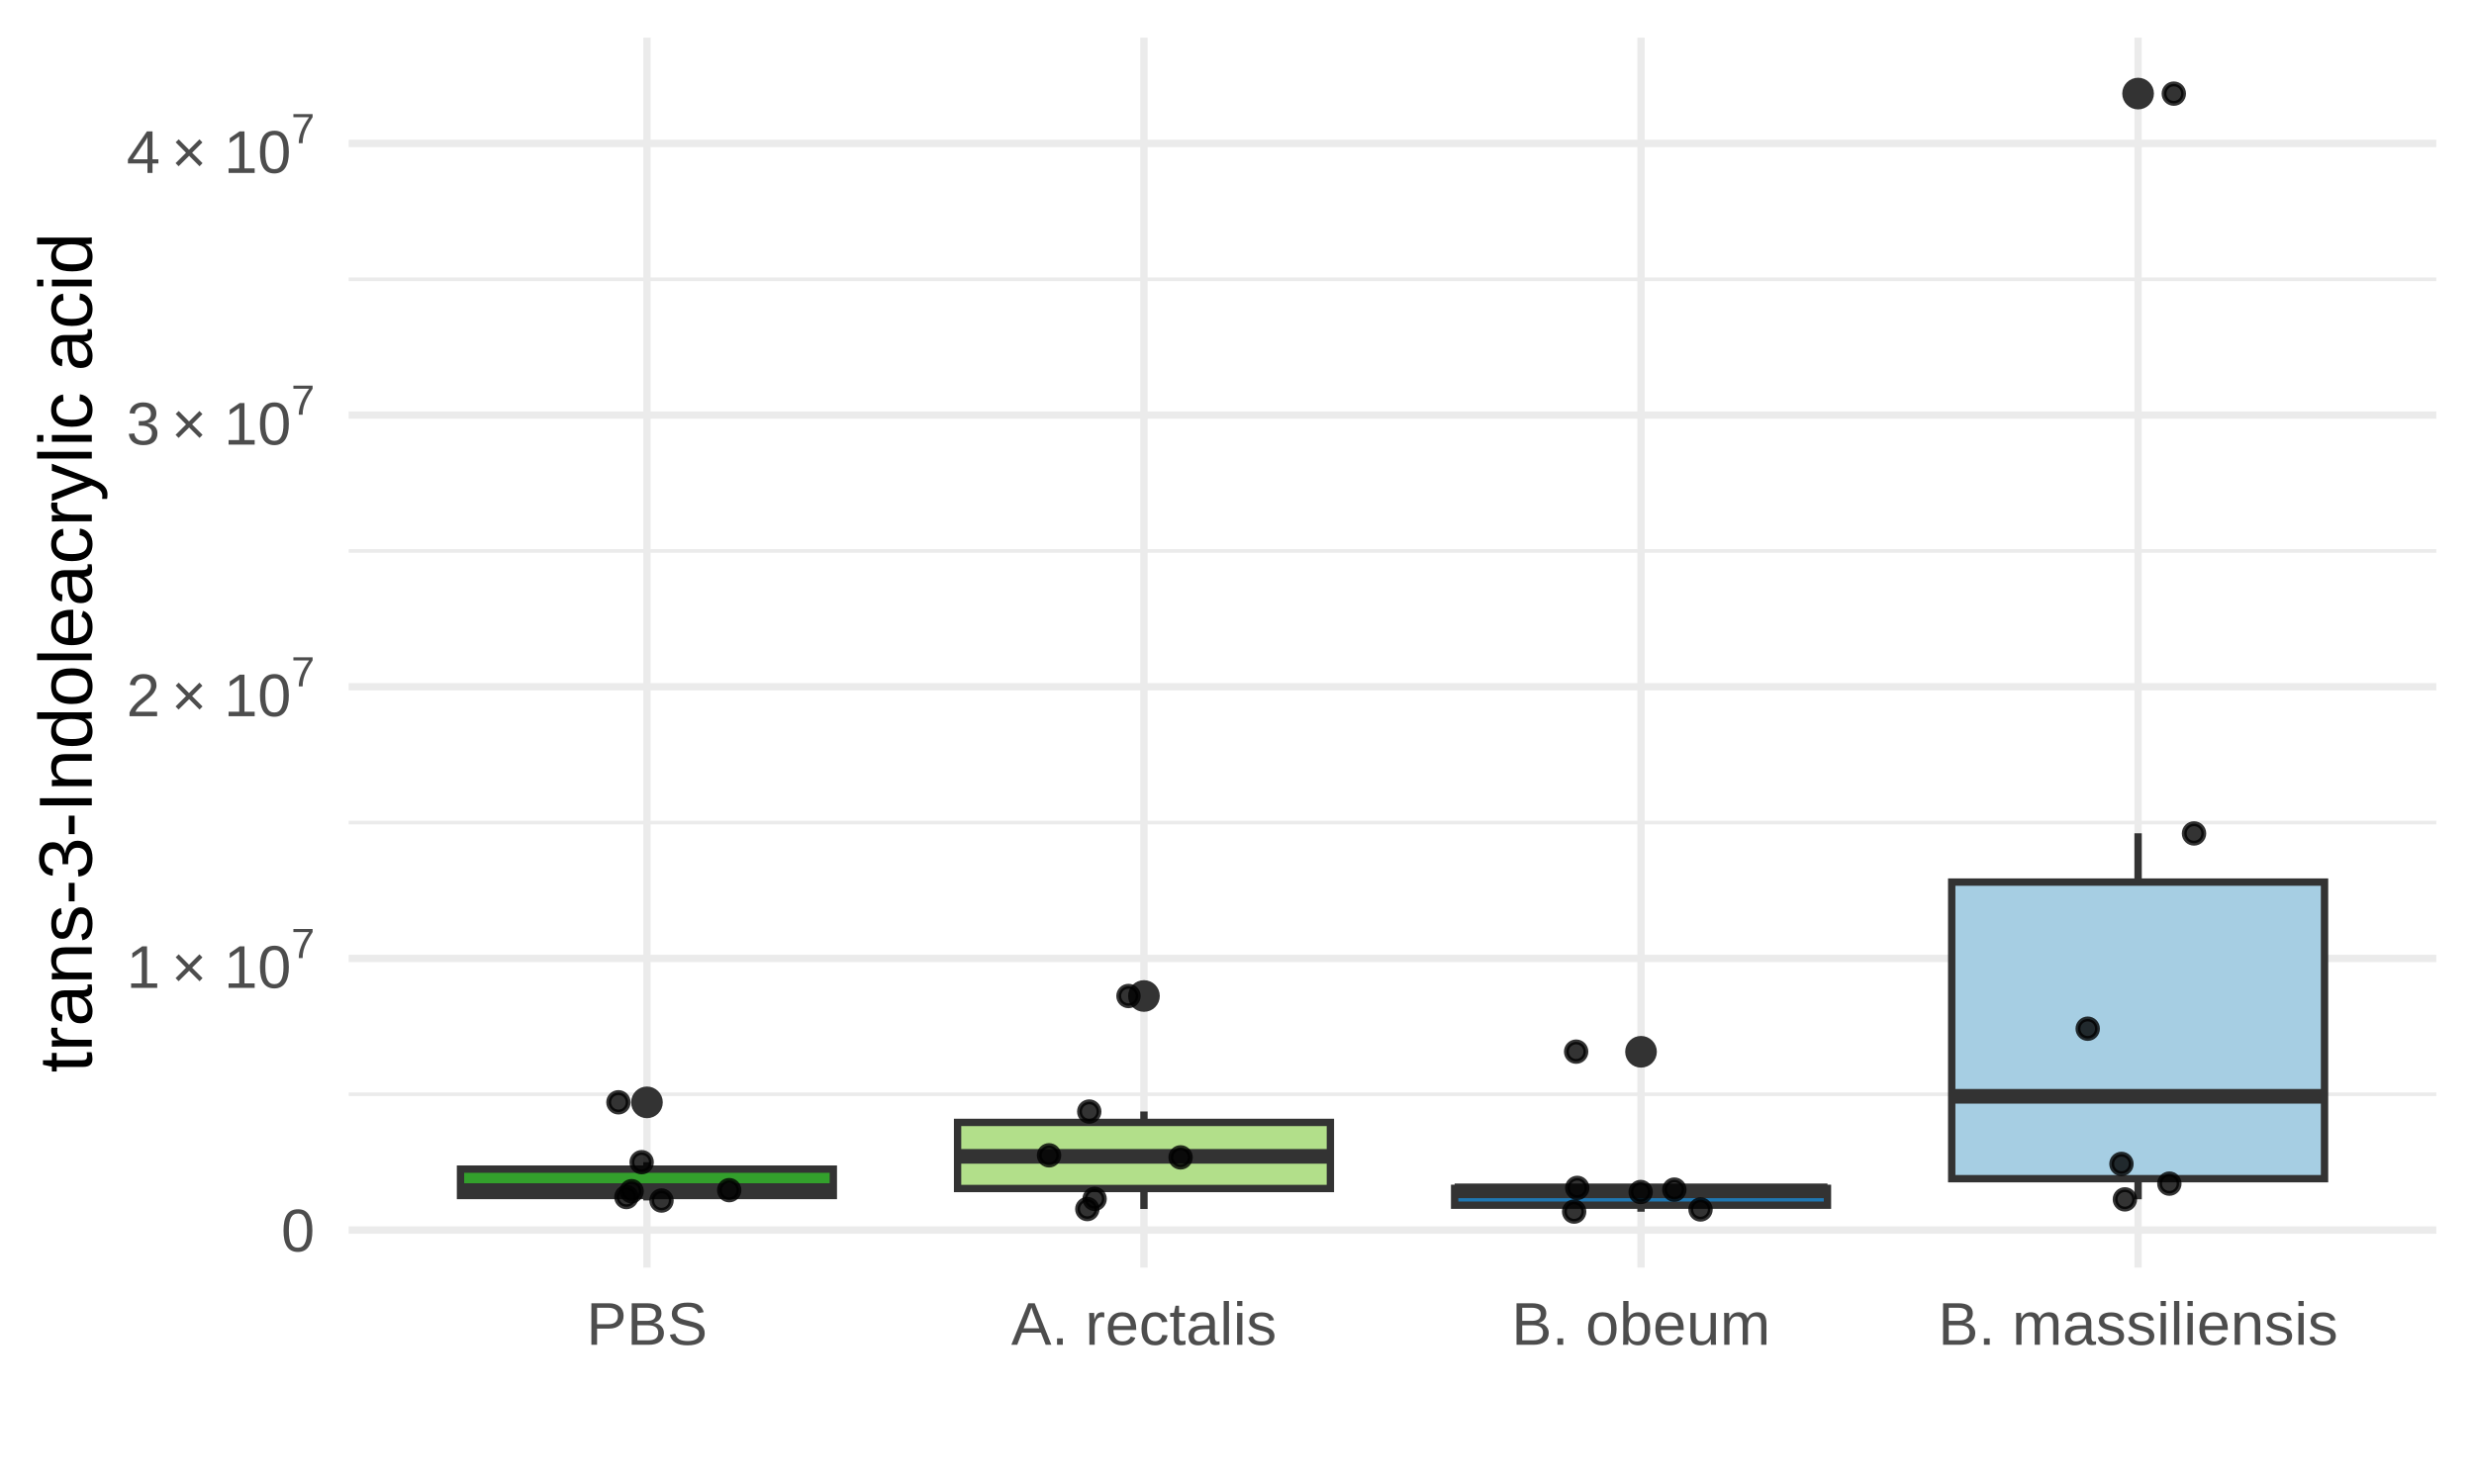
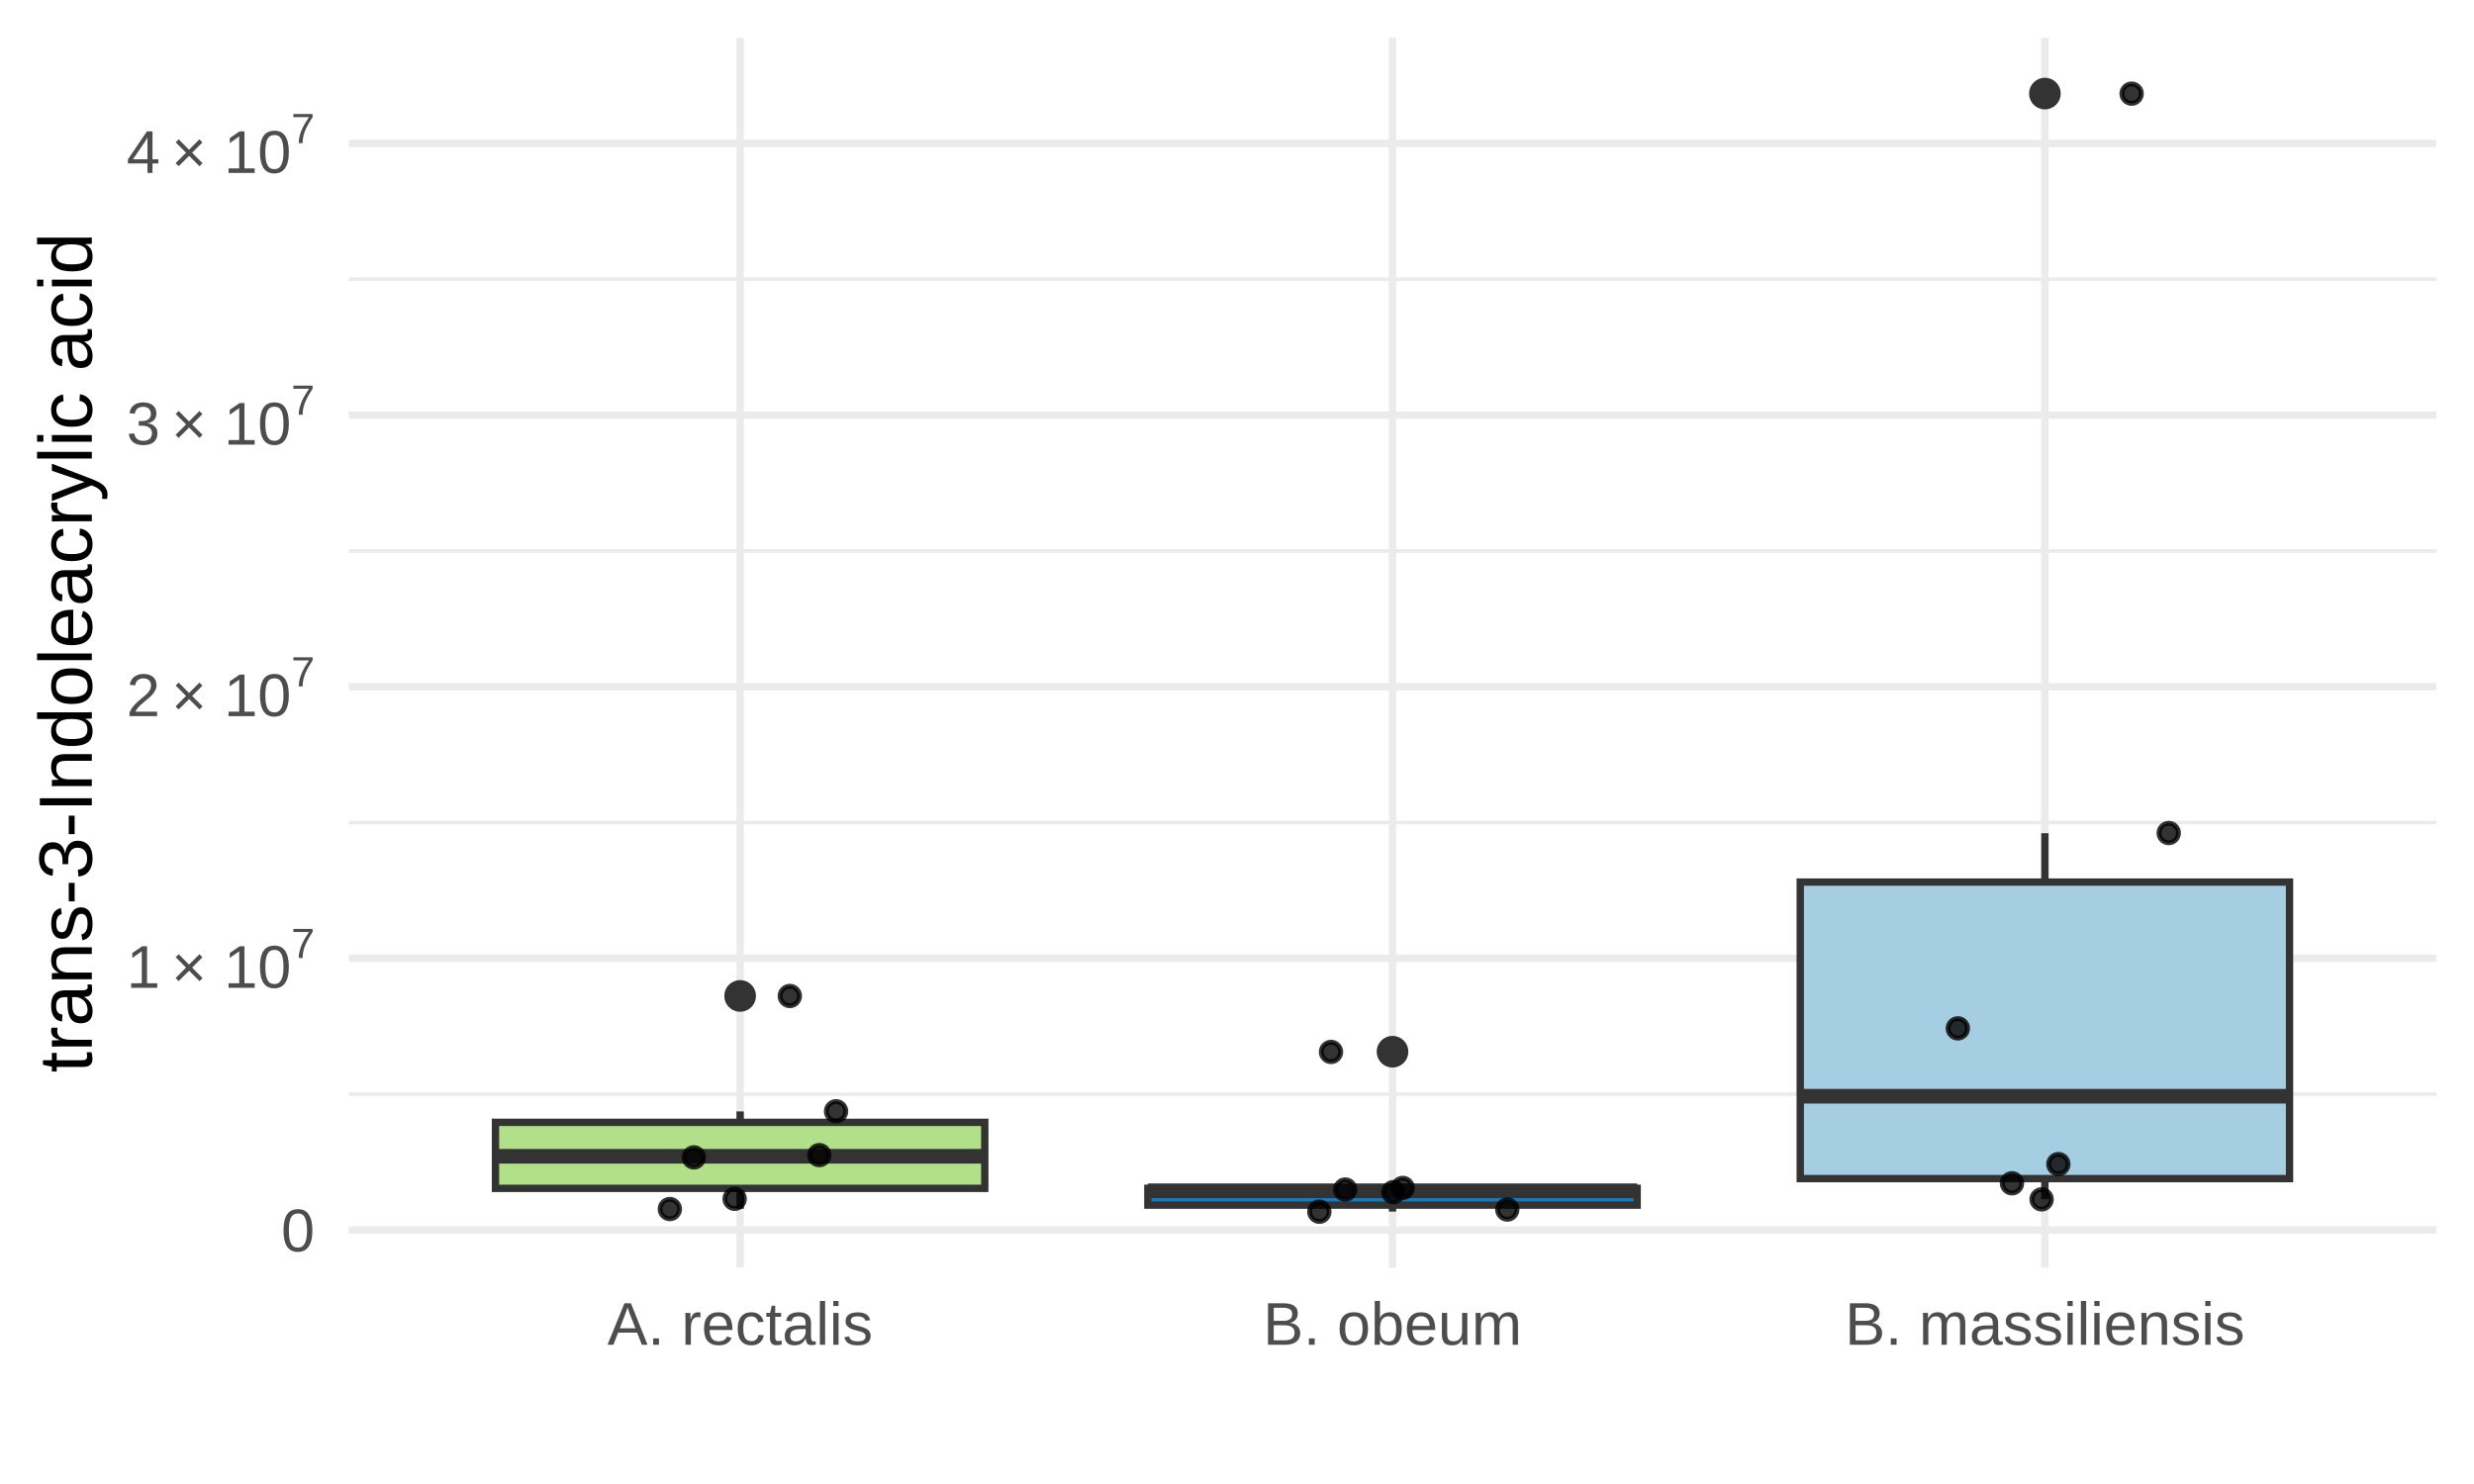
<svg xmlns="http://www.w3.org/2000/svg" class="svglite" width="360.00pt" height="216.00pt" viewBox="0 0 360.00 216.00">
  <defs>
    <style type="text/css">
    .svglite line, .svglite polyline, .svglite polygon, .svglite path, .svglite rect, .svglite circle {
      fill: none;
      stroke: #000000;
      stroke-linecap: round;
      stroke-linejoin: round;
      stroke-miterlimit: 10.00;
    }
    .svglite text {
      white-space: pre;
    }
  </style>
  </defs>
  <rect width="100%" height="100%" style="stroke: none; fill: none;" />
  <defs>
    <clipPath id="cpMC4wMHwzNjAuMDB8MC4wMHwyMTYuMDA=">
      <rect x="0.00" y="0.00" width="360.00" height="216.00" />
    </clipPath>
  </defs>
  <g clip-path="url(#cpMC4wMHwzNjAuMDB8MC4wMHwyMTYuMDA=)">
</g>
  <defs>
    <clipPath id="cpNTAuNzR8MzU0LjUyfDUuNDh8MTg0LjUw">
      <rect x="50.74" y="5.48" width="303.78" height="179.02" />
    </clipPath>
  </defs>
  <g clip-path="url(#cpNTAuNzR8MzU0LjUyfDUuNDh8MTg0LjUw)">
-     <polyline points="50.74,159.27 354.52,159.27 " style="stroke-width: 0.53; stroke: #EBEBEB; stroke-linecap: butt;" />
-     <polyline points="50.74,119.73 354.52,119.73 " style="stroke-width: 0.53; stroke: #EBEBEB; stroke-linecap: butt;" />
+     <polyline points="50.74,159.26 354.52,159.26 " style="stroke-width: 0.53; stroke: #EBEBEB; stroke-linecap: butt;" />
+     <polyline points="50.74,119.72 354.52,119.72 " style="stroke-width: 0.53; stroke: #EBEBEB; stroke-linecap: butt;" />
    <polyline points="50.74,80.19 354.52,80.19 " style="stroke-width: 0.53; stroke: #EBEBEB; stroke-linecap: butt;" />
    <polyline points="50.74,40.65 354.52,40.65 " style="stroke-width: 0.53; stroke: #EBEBEB; stroke-linecap: butt;" />
-     <polyline points="50.74,179.04 354.52,179.04 " style="stroke-width: 1.07; stroke: #EBEBEB; stroke-linecap: butt;" />
-     <polyline points="50.74,139.50 354.52,139.50 " style="stroke-width: 1.07; stroke: #EBEBEB; stroke-linecap: butt;" />
-     <polyline points="50.74,99.96 354.52,99.96 " style="stroke-width: 1.07; stroke: #EBEBEB; stroke-linecap: butt;" />
+     <polyline points="50.74,179.03 354.52,179.03 " style="stroke-width: 1.07; stroke: #EBEBEB; stroke-linecap: butt;" />
+     <polyline points="50.74,139.49 354.52,139.49 " style="stroke-width: 1.07; stroke: #EBEBEB; stroke-linecap: butt;" />
+     <polyline points="50.74,99.95 354.52,99.95 " style="stroke-width: 1.07; stroke: #EBEBEB; stroke-linecap: butt;" />
    <polyline points="50.74,60.42 354.52,60.42 " style="stroke-width: 1.07; stroke: #EBEBEB; stroke-linecap: butt;" />
    <polyline points="50.74,20.88 354.52,20.88 " style="stroke-width: 1.07; stroke: #EBEBEB; stroke-linecap: butt;" />
-     <polyline points="94.14,184.50 94.14,5.48 " style="stroke-width: 1.07; stroke: #EBEBEB; stroke-linecap: butt;" />
-     <polyline points="166.46,184.50 166.46,5.48 " style="stroke-width: 1.07; stroke: #EBEBEB; stroke-linecap: butt;" />
-     <polyline points="238.79,184.50 238.79,5.48 " style="stroke-width: 1.07; stroke: #EBEBEB; stroke-linecap: butt;" />
-     <polyline points="311.12,184.50 311.12,5.48 " style="stroke-width: 1.07; stroke: #EBEBEB; stroke-linecap: butt;" />
-     <circle cx="94.14" cy="160.45" r="1.95" style="stroke-width: 0.71; stroke: #333333; fill: #333333;" />
-     <line x1="94.14" y1="170.17" x2="94.14" y2="169.16" style="stroke-width: 1.07; stroke: #333333; stroke-linecap: butt;" />
-     <line x1="94.14" y1="174.01" x2="94.14" y2="174.73" style="stroke-width: 1.07; stroke: #333333; stroke-linecap: butt;" />
-     <polygon points="67.01,170.17 67.01,174.01 121.26,174.01 121.26,170.17 67.01,170.17 " style="stroke-width: 1.07; stroke: #333333; stroke-linecap: butt; stroke-linejoin: miter; fill: #33A02C;" />
-     <line x1="67.01" y1="173.29" x2="121.26" y2="173.29" style="stroke-width: 2.13; stroke: #333333; stroke-linecap: butt; stroke-linejoin: miter;" />
-     <circle cx="166.46" cy="144.97" r="1.95" style="stroke-width: 0.71; stroke: #333333; fill: #333333;" />
-     <line x1="166.46" y1="163.37" x2="166.46" y2="161.78" style="stroke-width: 1.07; stroke: #333333; stroke-linecap: butt;" />
-     <line x1="166.46" y1="172.99" x2="166.46" y2="175.97" style="stroke-width: 1.07; stroke: #333333; stroke-linecap: butt;" />
-     <polygon points="139.34,163.37 139.34,172.99 193.59,172.99 193.59,163.37 139.34,163.37 " style="stroke-width: 1.07; stroke: #333333; stroke-linecap: butt; stroke-linejoin: miter; fill: #B2DF8A;" />
-     <line x1="139.34" y1="168.31" x2="193.59" y2="168.31" style="stroke-width: 2.13; stroke: #333333; stroke-linecap: butt; stroke-linejoin: miter;" />
-     <circle cx="238.79" cy="153.09" r="1.95" style="stroke-width: 0.71; stroke: #333333; fill: #333333;" />
-     <line x1="238.79" y1="172.97" x2="238.79" y2="172.92" style="stroke-width: 1.07; stroke: #333333; stroke-linecap: butt;" />
-     <line x1="238.79" y1="175.42" x2="238.79" y2="176.37" style="stroke-width: 1.07; stroke: #333333; stroke-linecap: butt;" />
-     <polygon points="211.67,172.97 211.67,175.42 265.92,175.42 265.92,172.97 211.67,172.97 " style="stroke-width: 1.07; stroke: #333333; stroke-linecap: butt; stroke-linejoin: miter; fill: #1F78B4;" />
-     <line x1="211.67" y1="173.33" x2="265.92" y2="173.33" style="stroke-width: 2.13; stroke: #333333; stroke-linecap: butt; stroke-linejoin: miter;" />
-     <circle cx="311.12" cy="13.62" r="1.95" style="stroke-width: 0.71; stroke: #333333; fill: #333333;" />
-     <line x1="311.12" y1="128.39" x2="311.12" y2="121.29" style="stroke-width: 1.07; stroke: #333333; stroke-linecap: butt;" />
-     <line x1="311.12" y1="171.56" x2="311.12" y2="174.56" style="stroke-width: 1.07; stroke: #333333; stroke-linecap: butt;" />
-     <polygon points="284.00,128.39 284.00,171.56 338.25,171.56 338.25,128.39 284.00,128.39 " style="stroke-width: 1.07; stroke: #333333; stroke-linecap: butt; stroke-linejoin: miter; fill: #A6CEE3;" />
-     <line x1="284.00" y1="159.57" x2="338.25" y2="159.57" style="stroke-width: 2.13; stroke: #333333; stroke-linecap: butt; stroke-linejoin: miter;" />
-     <circle cx="247.45" cy="176.04" r="1.42" style="stroke-width: 0.71; stroke: #000000; stroke-opacity: 0.80; fill: #000000; fill-opacity: 0.80;" />
-     <circle cx="238.74" cy="173.50" r="1.42" style="stroke-width: 0.71; stroke: #000000; stroke-opacity: 0.80; fill: #000000; fill-opacity: 0.80;" />
-     <circle cx="309.20" cy="174.57" r="1.42" style="stroke-width: 0.71; stroke: #000000; stroke-opacity: 0.80; fill: #000000; fill-opacity: 0.80;" />
-     <circle cx="164.21" cy="144.97" r="1.42" style="stroke-width: 0.71; stroke: #000000; stroke-opacity: 0.80; fill: #000000; fill-opacity: 0.80;" />
-     <circle cx="158.22" cy="175.98" r="1.42" style="stroke-width: 0.71; stroke: #000000; stroke-opacity: 0.80; fill: #000000; fill-opacity: 0.80;" />
-     <circle cx="96.26" cy="174.74" r="1.42" style="stroke-width: 0.71; stroke: #000000; stroke-opacity: 0.80; fill: #000000; fill-opacity: 0.80;" />
-     <circle cx="93.37" cy="169.16" r="1.42" style="stroke-width: 0.71; stroke: #000000; stroke-opacity: 0.80; fill: #000000; fill-opacity: 0.80;" />
-     <circle cx="308.70" cy="169.41" r="1.42" style="stroke-width: 0.71; stroke: #000000; stroke-opacity: 0.80; fill: #000000; fill-opacity: 0.80;" />
-     <circle cx="229.06" cy="176.35" r="1.42" style="stroke-width: 0.71; stroke: #000000; stroke-opacity: 0.80; fill: #000000; fill-opacity: 0.80;" />
-     <circle cx="229.35" cy="153.07" r="1.42" style="stroke-width: 0.71; stroke: #000000; stroke-opacity: 0.80; fill: #000000; fill-opacity: 0.80;" />
-     <circle cx="316.32" cy="13.63" r="1.42" style="stroke-width: 0.71; stroke: #000000; stroke-opacity: 0.80; fill: #000000; fill-opacity: 0.80;" />
-     <circle cx="158.50" cy="161.79" r="1.42" style="stroke-width: 0.71; stroke: #000000; stroke-opacity: 0.80; fill: #000000; fill-opacity: 0.80;" />
-     <circle cx="171.79" cy="168.46" r="1.42" style="stroke-width: 0.71; stroke: #000000; stroke-opacity: 0.80; fill: #000000; fill-opacity: 0.80;" />
-     <circle cx="89.99" cy="160.44" r="1.42" style="stroke-width: 0.71; stroke: #000000; stroke-opacity: 0.80; fill: #000000; fill-opacity: 0.80;" />
-     <circle cx="91.15" cy="174.23" r="1.42" style="stroke-width: 0.71; stroke: #000000; stroke-opacity: 0.80; fill: #000000; fill-opacity: 0.80;" />
-     <circle cx="319.26" cy="121.31" r="1.42" style="stroke-width: 0.71; stroke: #000000; stroke-opacity: 0.80; fill: #000000; fill-opacity: 0.80;" />
-     <circle cx="243.64" cy="173.15" r="1.42" style="stroke-width: 0.71; stroke: #000000; stroke-opacity: 0.80; fill: #000000; fill-opacity: 0.80;" />
-     <circle cx="229.51" cy="172.90" r="1.42" style="stroke-width: 0.71; stroke: #000000; stroke-opacity: 0.80; fill: #000000; fill-opacity: 0.80;" />
-     <circle cx="303.79" cy="149.73" r="1.42" style="stroke-width: 0.71; stroke: #000000; stroke-opacity: 0.80; fill: #000000; fill-opacity: 0.80;" />
-     <circle cx="159.28" cy="174.50" r="1.42" style="stroke-width: 0.71; stroke: #000000; stroke-opacity: 0.80; fill: #000000; fill-opacity: 0.80;" />
-     <circle cx="152.65" cy="168.16" r="1.42" style="stroke-width: 0.71; stroke: #000000; stroke-opacity: 0.80; fill: #000000; fill-opacity: 0.80;" />
-     <circle cx="91.91" cy="173.38" r="1.42" style="stroke-width: 0.71; stroke: #000000; stroke-opacity: 0.80; fill: #000000; fill-opacity: 0.80;" />
-     <circle cx="106.11" cy="173.23" r="1.42" style="stroke-width: 0.71; stroke: #000000; stroke-opacity: 0.80; fill: #000000; fill-opacity: 0.80;" />
-     <circle cx="315.67" cy="172.28" r="1.42" style="stroke-width: 0.71; stroke: #000000; stroke-opacity: 0.80; fill: #000000; fill-opacity: 0.80;" />
+     <polyline points="107.70,184.50 107.70,5.48 " style="stroke-width: 1.07; stroke: #EBEBEB; stroke-linecap: butt;" />
+     <polyline points="202.63,184.50 202.63,5.48 " style="stroke-width: 1.07; stroke: #EBEBEB; stroke-linecap: butt;" />
+     <polyline points="297.56,184.50 297.56,5.48 " style="stroke-width: 1.07; stroke: #EBEBEB; stroke-linecap: butt;" />
+     <circle cx="107.70" cy="144.96" r="1.95" style="stroke-width: 0.71; stroke: #333333; fill: #333333;" />
+     <line x1="107.70" y1="163.36" x2="107.70" y2="161.77" style="stroke-width: 1.07; stroke: #333333; stroke-linecap: butt;" />
+     <line x1="107.70" y1="172.97" x2="107.70" y2="175.95" style="stroke-width: 1.07; stroke: #333333; stroke-linecap: butt;" />
+     <polygon points="72.10,163.36 72.10,172.97 143.30,172.97 143.30,163.36 72.10,163.36 " style="stroke-width: 1.07; stroke: #333333; stroke-linecap: butt; stroke-linejoin: miter; fill: #B2DF8A;" />
+     <line x1="72.10" y1="168.30" x2="143.30" y2="168.30" style="stroke-width: 2.13; stroke: #333333; stroke-linecap: butt; stroke-linejoin: miter;" />
+     <circle cx="202.63" cy="153.08" r="1.95" style="stroke-width: 0.71; stroke: #333333; fill: #333333;" />
+     <line x1="202.63" y1="172.96" x2="202.63" y2="172.90" style="stroke-width: 1.07; stroke: #333333; stroke-linecap: butt;" />
+     <line x1="202.63" y1="175.41" x2="202.63" y2="176.35" style="stroke-width: 1.07; stroke: #333333; stroke-linecap: butt;" />
+     <polygon points="167.03,172.96 167.03,175.41 238.23,175.41 238.23,172.96 167.03,172.96 " style="stroke-width: 1.07; stroke: #333333; stroke-linecap: butt; stroke-linejoin: miter; fill: #1F78B4;" />
+     <line x1="167.03" y1="173.32" x2="238.23" y2="173.32" style="stroke-width: 2.13; stroke: #333333; stroke-linecap: butt; stroke-linejoin: miter;" />
+     <circle cx="297.56" cy="13.62" r="1.95" style="stroke-width: 0.71; stroke: #333333; fill: #333333;" />
+     <line x1="297.56" y1="128.39" x2="297.56" y2="121.28" style="stroke-width: 1.07; stroke: #333333; stroke-linecap: butt;" />
+     <line x1="297.56" y1="171.55" x2="297.56" y2="174.55" style="stroke-width: 1.07; stroke: #333333; stroke-linecap: butt;" />
+     <polygon points="261.96,128.39 261.96,171.55 333.16,171.55 333.16,128.39 261.96,128.39 " style="stroke-width: 1.07; stroke: #333333; stroke-linecap: butt; stroke-linejoin: miter; fill: #A6CEE3;" />
+     <line x1="261.96" y1="159.56" x2="333.16" y2="159.56" style="stroke-width: 2.13; stroke: #333333; stroke-linecap: butt; stroke-linejoin: miter;" />
+     <circle cx="219.33" cy="176.05" r="1.42" style="stroke-width: 0.71; stroke: #000000; stroke-opacity: 0.80; fill: #000000; fill-opacity: 0.80;" />
+     <circle cx="202.75" cy="173.52" r="1.42" style="stroke-width: 0.71; stroke: #000000; stroke-opacity: 0.80; fill: #000000; fill-opacity: 0.80;" />
+     <circle cx="297.08" cy="174.57" r="1.42" style="stroke-width: 0.71; stroke: #000000; stroke-opacity: 0.80; fill: #000000; fill-opacity: 0.80;" />
+     <circle cx="114.93" cy="144.97" r="1.42" style="stroke-width: 0.71; stroke: #000000; stroke-opacity: 0.80; fill: #000000; fill-opacity: 0.80;" />
+     <circle cx="97.47" cy="175.98" r="1.42" style="stroke-width: 0.71; stroke: #000000; stroke-opacity: 0.80; fill: #000000; fill-opacity: 0.80;" />
+     <circle cx="299.52" cy="169.44" r="1.42" style="stroke-width: 0.71; stroke: #000000; stroke-opacity: 0.80; fill: #000000; fill-opacity: 0.80;" />
+     <circle cx="191.98" cy="176.37" r="1.42" style="stroke-width: 0.71; stroke: #000000; stroke-opacity: 0.80; fill: #000000; fill-opacity: 0.80;" />
+     <circle cx="193.68" cy="153.11" r="1.42" style="stroke-width: 0.71; stroke: #000000; stroke-opacity: 0.80; fill: #000000; fill-opacity: 0.80;" />
+     <circle cx="310.18" cy="13.63" r="1.42" style="stroke-width: 0.71; stroke: #000000; stroke-opacity: 0.80; fill: #000000; fill-opacity: 0.80;" />
+     <circle cx="121.66" cy="161.75" r="1.42" style="stroke-width: 0.71; stroke: #000000; stroke-opacity: 0.80; fill: #000000; fill-opacity: 0.80;" />
+     <circle cx="100.97" cy="168.46" r="1.42" style="stroke-width: 0.71; stroke: #000000; stroke-opacity: 0.80; fill: #000000; fill-opacity: 0.80;" />
+     <circle cx="315.58" cy="121.25" r="1.42" style="stroke-width: 0.71; stroke: #000000; stroke-opacity: 0.80; fill: #000000; fill-opacity: 0.80;" />
+     <circle cx="195.75" cy="173.14" r="1.42" style="stroke-width: 0.71; stroke: #000000; stroke-opacity: 0.80; fill: #000000; fill-opacity: 0.80;" />
+     <circle cx="204.12" cy="172.91" r="1.42" style="stroke-width: 0.71; stroke: #000000; stroke-opacity: 0.80; fill: #000000; fill-opacity: 0.80;" />
+     <circle cx="284.89" cy="149.68" r="1.42" style="stroke-width: 0.71; stroke: #000000; stroke-opacity: 0.80; fill: #000000; fill-opacity: 0.80;" />
+     <circle cx="106.90" cy="174.49" r="1.42" style="stroke-width: 0.71; stroke: #000000; stroke-opacity: 0.80; fill: #000000; fill-opacity: 0.80;" />
+     <circle cx="119.22" cy="168.13" r="1.42" style="stroke-width: 0.71; stroke: #000000; stroke-opacity: 0.80; fill: #000000; fill-opacity: 0.80;" />
+     <circle cx="292.77" cy="172.23" r="1.42" style="stroke-width: 0.71; stroke: #000000; stroke-opacity: 0.80; fill: #000000; fill-opacity: 0.80;" />
  </g>
  <g clip-path="url(#cpMC4wMHwzNjAuMDB8MC4wMHwyMTYuMDA=)">
-     <text x="40.91" y="182.15" style="font-size: 8.80px;fill: #4D4D4D; font-family: &quot;Arial&quot;;" textLength="4.90px" lengthAdjust="spacingAndGlyphs">0</text>
-     <text x="18.41" y="143.79" style="font-size: 8.80px;fill: #4D4D4D; font-family: &quot;Arial&quot;;" textLength="4.90px" lengthAdjust="spacingAndGlyphs">1</text>
-     <text x="24.94" y="143.79" style="font-size: 8.80px;fill: #4D4D4D; font-family: &quot;Arial&quot;;" textLength="6.02px" lengthAdjust="spacingAndGlyphs">×</text>
-     <text x="32.59" y="143.79" style="font-size: 8.80px;fill: #4D4D4D; font-family: &quot;Arial&quot;;" textLength="9.79px" lengthAdjust="spacingAndGlyphs">10</text>
-     <text x="42.38" y="139.45" style="font-size: 6.16px;fill: #4D4D4D; font-family: &quot;Arial&quot;;" textLength="3.43px" lengthAdjust="spacingAndGlyphs">7</text>
-     <text x="18.41" y="104.25" style="font-size: 8.80px;fill: #4D4D4D; font-family: &quot;Arial&quot;;" textLength="4.90px" lengthAdjust="spacingAndGlyphs">2</text>
-     <text x="24.94" y="104.25" style="font-size: 8.80px;fill: #4D4D4D; font-family: &quot;Arial&quot;;" textLength="6.02px" lengthAdjust="spacingAndGlyphs">×</text>
-     <text x="32.59" y="104.25" style="font-size: 8.80px;fill: #4D4D4D; font-family: &quot;Arial&quot;;" textLength="9.79px" lengthAdjust="spacingAndGlyphs">10</text>
+     <text x="40.91" y="182.14" style="font-size: 8.80px;fill: #4D4D4D; font-family: &quot;Arial&quot;;" textLength="4.90px" lengthAdjust="spacingAndGlyphs">0</text>
+     <text x="18.41" y="143.78" style="font-size: 8.80px;fill: #4D4D4D; font-family: &quot;Arial&quot;;" textLength="4.90px" lengthAdjust="spacingAndGlyphs">1</text>
+     <text x="24.94" y="143.78" style="font-size: 8.80px;fill: #4D4D4D; font-family: &quot;Arial&quot;;" textLength="6.02px" lengthAdjust="spacingAndGlyphs">×</text>
+     <text x="32.59" y="143.78" style="font-size: 8.80px;fill: #4D4D4D; font-family: &quot;Arial&quot;;" textLength="9.79px" lengthAdjust="spacingAndGlyphs">10</text>
+     <text x="42.38" y="139.44" style="font-size: 6.16px;fill: #4D4D4D; font-family: &quot;Arial&quot;;" textLength="3.43px" lengthAdjust="spacingAndGlyphs">7</text>
+     <text x="18.41" y="104.24" style="font-size: 8.80px;fill: #4D4D4D; font-family: &quot;Arial&quot;;" textLength="4.90px" lengthAdjust="spacingAndGlyphs">2</text>
+     <text x="24.94" y="104.24" style="font-size: 8.80px;fill: #4D4D4D; font-family: &quot;Arial&quot;;" textLength="6.02px" lengthAdjust="spacingAndGlyphs">×</text>
+     <text x="32.59" y="104.24" style="font-size: 8.80px;fill: #4D4D4D; font-family: &quot;Arial&quot;;" textLength="9.79px" lengthAdjust="spacingAndGlyphs">10</text>
    <text x="42.38" y="99.91" style="font-size: 6.16px;fill: #4D4D4D; font-family: &quot;Arial&quot;;" textLength="3.43px" lengthAdjust="spacingAndGlyphs">7</text>
    <text x="18.41" y="64.71" style="font-size: 8.80px;fill: #4D4D4D; font-family: &quot;Arial&quot;;" textLength="4.90px" lengthAdjust="spacingAndGlyphs">3</text>
    <text x="24.94" y="64.71" style="font-size: 8.80px;fill: #4D4D4D; font-family: &quot;Arial&quot;;" textLength="6.02px" lengthAdjust="spacingAndGlyphs">×</text>
    <text x="32.59" y="64.71" style="font-size: 8.80px;fill: #4D4D4D; font-family: &quot;Arial&quot;;" textLength="9.79px" lengthAdjust="spacingAndGlyphs">10</text>
    <text x="42.38" y="60.37" style="font-size: 6.16px;fill: #4D4D4D; font-family: &quot;Arial&quot;;" textLength="3.43px" lengthAdjust="spacingAndGlyphs">7</text>
    <text x="18.41" y="25.17" style="font-size: 8.80px;fill: #4D4D4D; font-family: &quot;Arial&quot;;" textLength="4.90px" lengthAdjust="spacingAndGlyphs">4</text>
    <text x="24.94" y="25.17" style="font-size: 8.80px;fill: #4D4D4D; font-family: &quot;Arial&quot;;" textLength="6.02px" lengthAdjust="spacingAndGlyphs">×</text>
    <text x="32.59" y="25.17" style="font-size: 8.80px;fill: #4D4D4D; font-family: &quot;Arial&quot;;" textLength="9.79px" lengthAdjust="spacingAndGlyphs">10</text>
-     <text x="42.38" y="20.84" style="font-size: 6.16px;fill: #4D4D4D; font-family: &quot;Arial&quot;;" textLength="3.43px" lengthAdjust="spacingAndGlyphs">7</text>
-     <text x="94.14" y="195.74" text-anchor="middle" style="font-size: 8.80px;fill: #4D4D4D; font-family: &quot;Arial&quot;;" textLength="17.60px" lengthAdjust="spacingAndGlyphs">PBS</text>
-     <text x="166.46" y="195.74" text-anchor="middle" style="font-size: 8.80px;fill: #4D4D4D; font-family: &quot;Arial&quot;;" textLength="38.64px" lengthAdjust="spacingAndGlyphs">A. rectalis</text>
-     <text x="238.79" y="195.74" text-anchor="middle" style="font-size: 8.80px;fill: #4D4D4D; font-family: &quot;Arial&quot;;" textLength="37.68px" lengthAdjust="spacingAndGlyphs">B. obeum</text>
-     <text x="311.12" y="195.74" text-anchor="middle" style="font-size: 8.80px;fill: #4D4D4D; font-family: &quot;Arial&quot;;" textLength="58.18px" lengthAdjust="spacingAndGlyphs">B. massiliensis</text>
+     <text x="42.38" y="20.83" style="font-size: 6.16px;fill: #4D4D4D; font-family: &quot;Arial&quot;;" textLength="3.43px" lengthAdjust="spacingAndGlyphs">7</text>
+     <text x="107.70" y="195.74" text-anchor="middle" style="font-size: 8.80px;fill: #4D4D4D; font-family: &quot;Arial&quot;;" textLength="38.64px" lengthAdjust="spacingAndGlyphs">A. rectalis</text>
+     <text x="202.63" y="195.74" text-anchor="middle" style="font-size: 8.80px;fill: #4D4D4D; font-family: &quot;Arial&quot;;" textLength="37.68px" lengthAdjust="spacingAndGlyphs">B. obeum</text>
+     <text x="297.56" y="195.74" text-anchor="middle" style="font-size: 8.80px;fill: #4D4D4D; font-family: &quot;Arial&quot;;" textLength="58.18px" lengthAdjust="spacingAndGlyphs">B. massiliensis</text>
    <text transform="translate(13.36,94.99) rotate(-90)" text-anchor="middle" style="font-size: 11.00px; font-family: &quot;Arial&quot;;" textLength="122.31px" lengthAdjust="spacingAndGlyphs">trans-3-Indoleacrylic acid</text>
  </g>
</svg>
